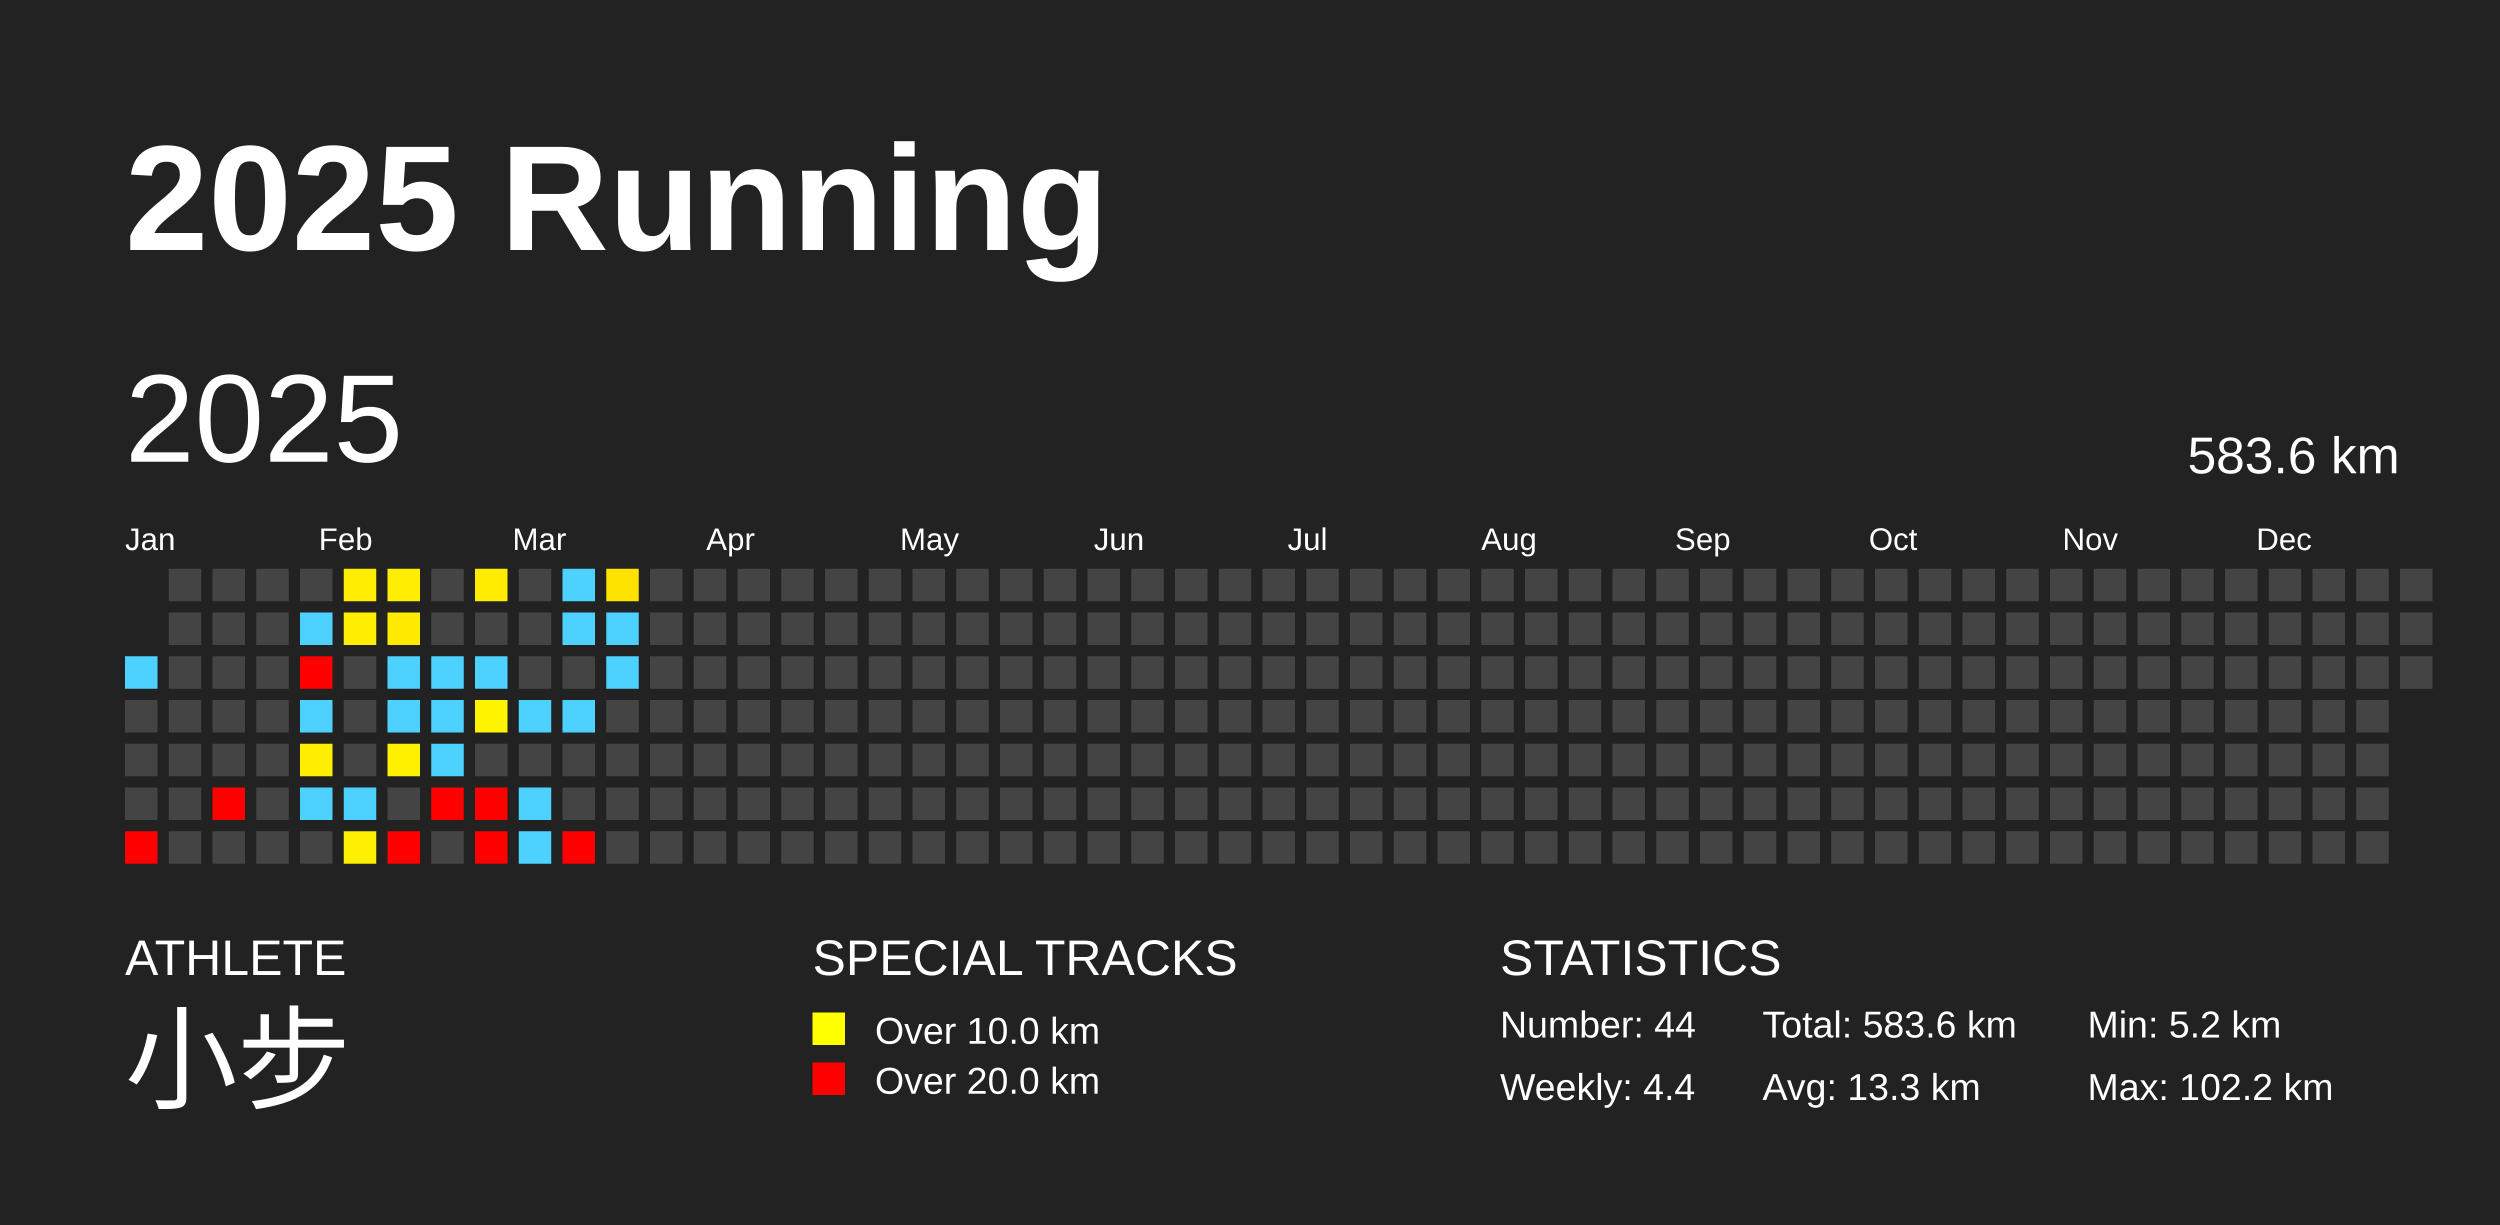
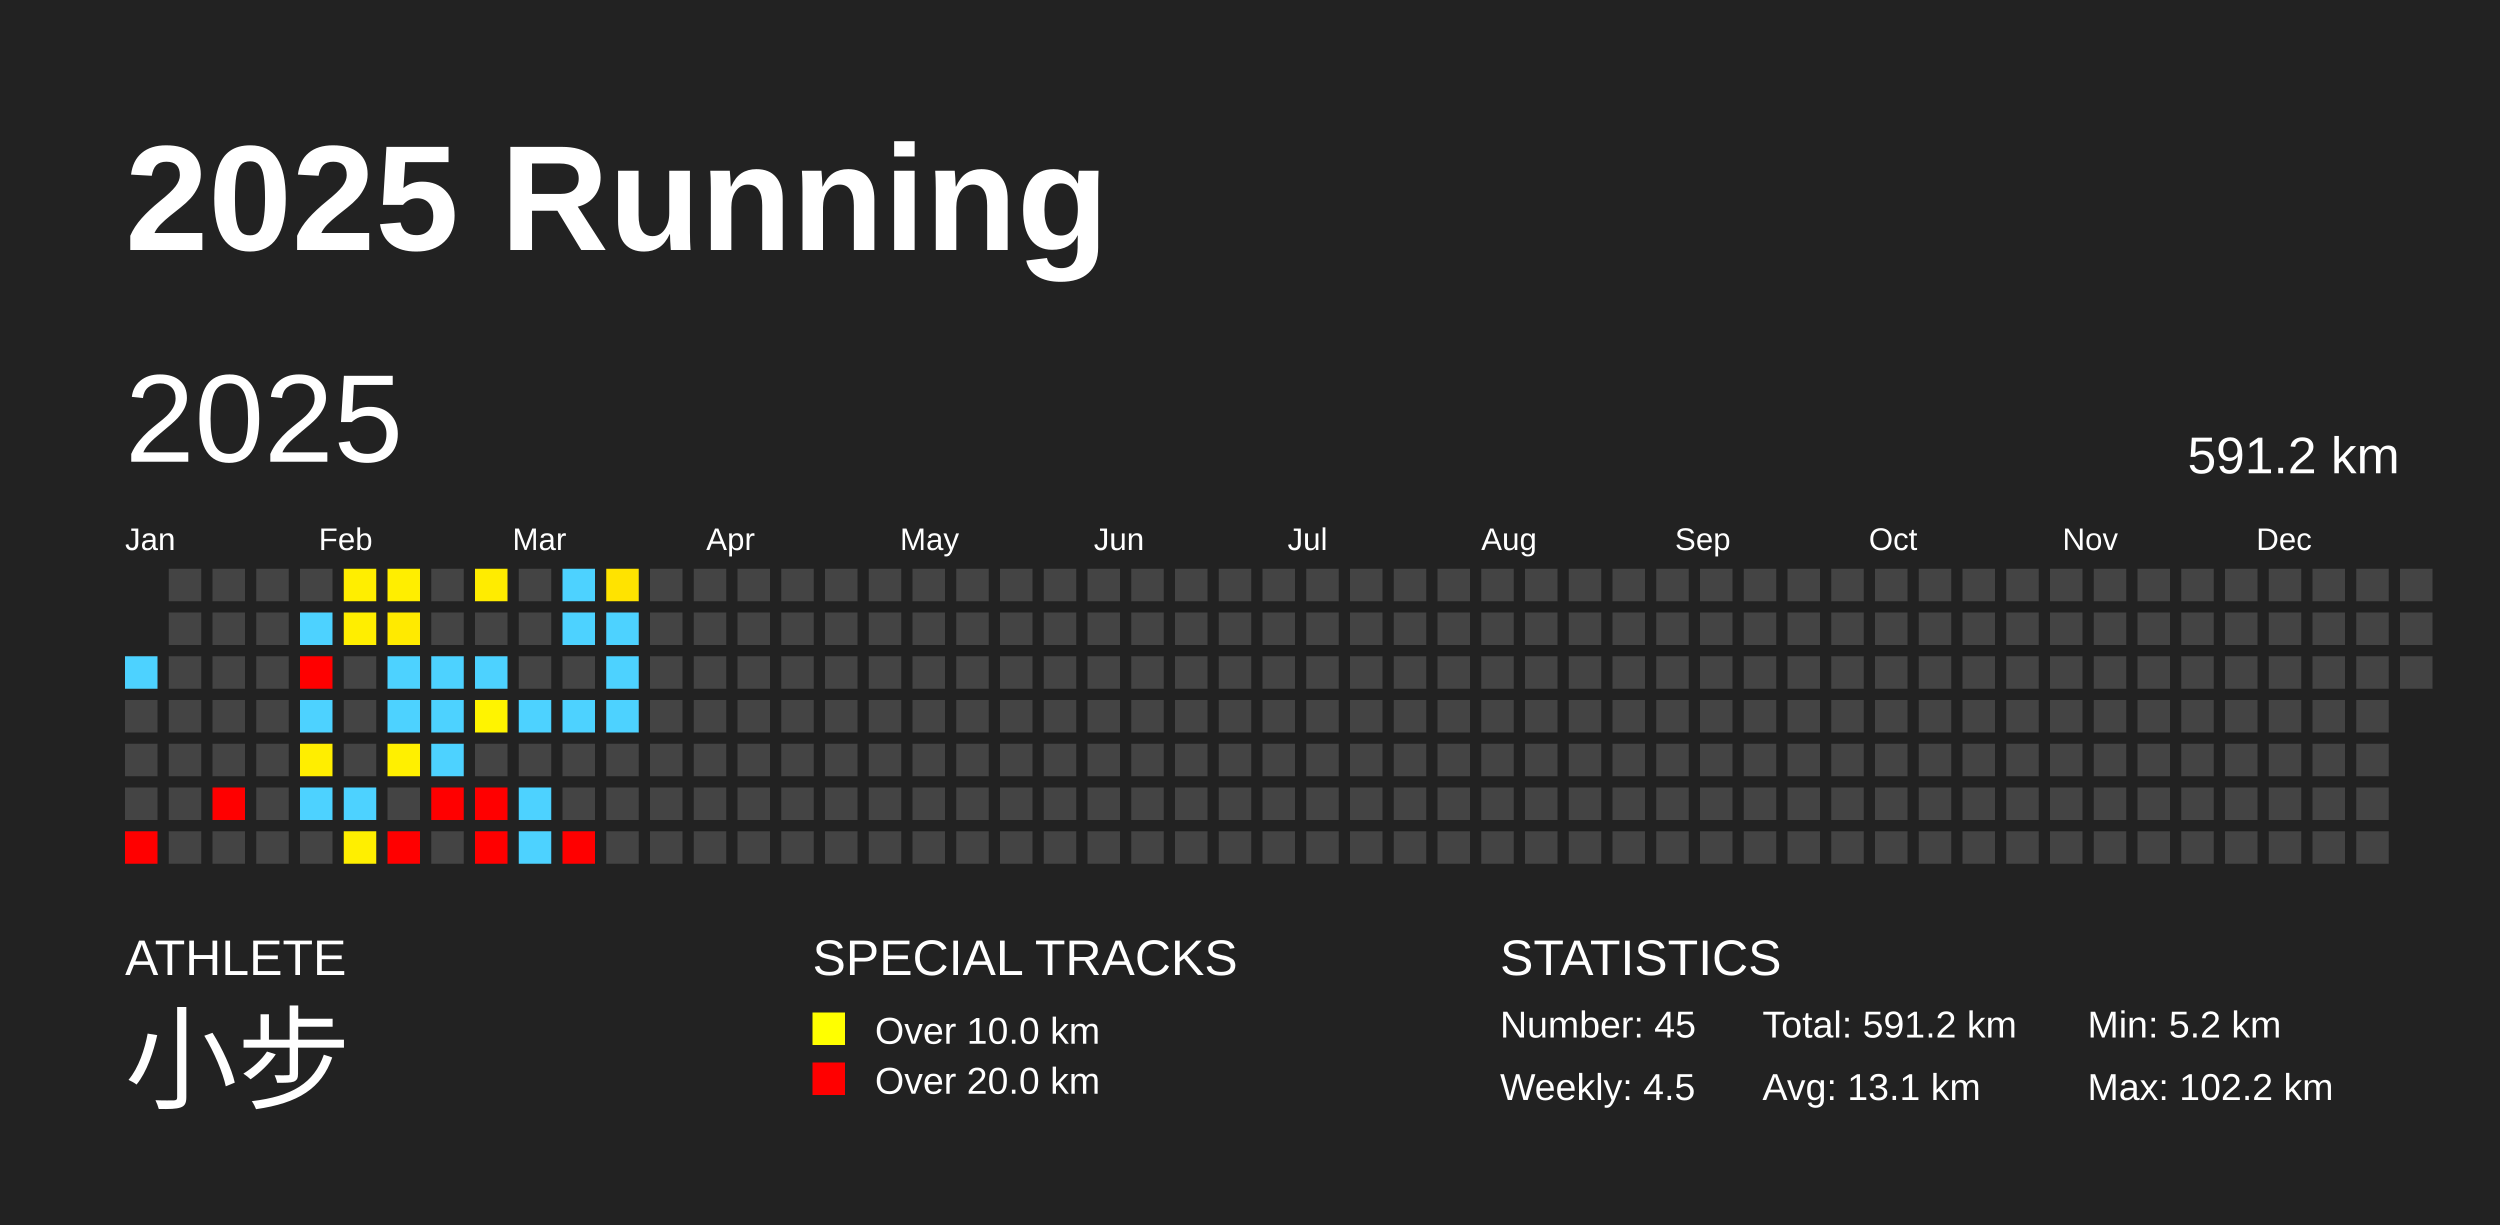
<svg xmlns="http://www.w3.org/2000/svg" baseProfile="full" height="98mm" version="1.1" viewBox="0,0,200,98" width="200mm">
  <defs />
  <rect fill="#222222" height="98" width="200" x="0" y="0" />
  <text fill="#FFFFFF" style="font-size:12px; font-family:Arial; font-weight:bold;" x="10" y="20">2025 Running</text>
  <text fill="#FFFFFF" style="font-size:4px; font-family:Arial" x="10" y="78">ATHLETE</text>
  <text fill="#FFFFFF" style="font-size:9px; font-family:Arial" x="10" y="88">小步</text>
  <text fill="#FFFFFF" style="font-size:4px; font-family:Arial" x="65" y="78">SPECIAL TRACKS</text>
  <rect fill="yellow" height="2.6" width="2.6" x="65" y="81" />
  <text fill="#FFFFFF" style="font-size:3px; font-family:Arial" x="70" y="83.5">Over 10.0 km</text>
  <rect fill="red" height="2.6" width="2.6" x="65" y="85" />
  <text fill="#FFFFFF" style="font-size:3px; font-family:Arial" x="70" y="87.5">Over 20.0 km</text>
  <text fill="#FFFFFF" style="font-size:4px; font-family:Arial" x="120" y="78">STATISTICS</text>
-   <text fill="#FFFFFF" style="font-size:3px; font-family:Arial" x="120" y="83">Number: 44</text>
-   <text fill="#FFFFFF" style="font-size:3px; font-family:Arial" x="120" y="88">Weekly: 4.4</text>
-   <text fill="#FFFFFF" style="font-size:3px; font-family:Arial" x="141" y="83">Total: 583.6 km</text>
-   <text fill="#FFFFFF" style="font-size:3px; font-family:Arial" x="141" y="88">Avg: 13.3 km</text>
+   <text fill="#FFFFFF" style="font-size:3px; font-family:Arial" x="120" y="83">Number: 45</text>
+   <text fill="#FFFFFF" style="font-size:3px; font-family:Arial" x="120" y="88">Weekly: 4.5</text>
+   <text fill="#FFFFFF" style="font-size:3px; font-family:Arial" x="141" y="83">Total: 591.2 km</text>
+   <text fill="#FFFFFF" style="font-size:3px; font-family:Arial" x="141" y="88">Avg: 13.1 km</text>
  <text fill="#FFFFFF" style="font-size:3px; font-family:Arial" x="167" y="83">Min: 5.2 km</text>
  <text fill="#FFFFFF" style="font-size:3px; font-family:Arial" x="167" y="88">Max: 102.2 km</text>
  <text dominant-baseline="hanging" fill="#FFFFFF" style="font-size:10.0px; font-family:Arial;" x="10" y="30">2025</text>
-   <text dominant-baseline="hanging" fill="#FFFFFF" style="font-size:4.125px; font-family:Arial;" x="175" y="35">583.6 km</text>
+   <text dominant-baseline="hanging" fill="#FFFFFF" style="font-size:4.125px; font-family:Arial;" x="175" y="35">591.2 km</text>
  <text fill="#FFFFFF" style="font-size:2.5px; font-family:Arial" x="10.0" y="44">Jan</text>
  <text fill="#FFFFFF" style="font-size:2.5px; font-family:Arial" x="25.5" y="44">Feb</text>
  <text fill="#FFFFFF" style="font-size:2.5px; font-family:Arial" x="41.0" y="44">Mar</text>
  <text fill="#FFFFFF" style="font-size:2.5px; font-family:Arial" x="56.5" y="44">Apr</text>
  <text fill="#FFFFFF" style="font-size:2.5px; font-family:Arial" x="72.0" y="44">May</text>
  <text fill="#FFFFFF" style="font-size:2.5px; font-family:Arial" x="87.5" y="44">Jun</text>
  <text fill="#FFFFFF" style="font-size:2.5px; font-family:Arial" x="103.0" y="44">Jul</text>
  <text fill="#FFFFFF" style="font-size:2.5px; font-family:Arial" x="118.5" y="44">Aug</text>
  <text fill="#FFFFFF" style="font-size:2.5px; font-family:Arial" x="134.0" y="44">Sep</text>
  <text fill="#FFFFFF" style="font-size:2.5px; font-family:Arial" x="149.5" y="44">Oct</text>
  <text fill="#FFFFFF" style="font-size:2.5px; font-family:Arial" x="165.0" y="44">Nov</text>
  <text fill="#FFFFFF" style="font-size:2.5px; font-family:Arial" x="180.5" y="44">Dec</text>
  <rect fill="#4dd2ff" height="2.6" width="2.6" x="10.0" y="52.5" />
  <rect fill="#444444" height="2.6" width="2.6" x="10.0" y="56.0" />
  <rect fill="#444444" height="2.6" width="2.6" x="10.0" y="59.5" />
  <rect fill="#444444" height="2.6" width="2.6" x="10.0" y="63.0" />
  <rect fill="red" height="2.6" width="2.6" x="10.0" y="66.5" />
  <rect fill="#444444" height="2.6" width="2.6" x="13.5" y="45.5" />
  <rect fill="#444444" height="2.6" width="2.6" x="13.5" y="49.0" />
  <rect fill="#444444" height="2.6" width="2.6" x="13.5" y="52.5" />
  <rect fill="#444444" height="2.6" width="2.6" x="13.5" y="56.0" />
  <rect fill="#444444" height="2.6" width="2.6" x="13.5" y="59.5" />
  <rect fill="#444444" height="2.6" width="2.6" x="13.5" y="63.0" />
  <rect fill="#444444" height="2.6" width="2.6" x="13.5" y="66.5" />
  <rect fill="#444444" height="2.6" width="2.6" x="17.0" y="45.5" />
  <rect fill="#444444" height="2.6" width="2.6" x="17.0" y="49.0" />
  <rect fill="#444444" height="2.6" width="2.6" x="17.0" y="52.5" />
  <rect fill="#444444" height="2.6" width="2.6" x="17.0" y="56.0" />
  <rect fill="#444444" height="2.6" width="2.6" x="17.0" y="59.5" />
  <rect fill="red" height="2.6" width="2.6" x="17.0" y="63.0" />
  <rect fill="#444444" height="2.6" width="2.6" x="17.0" y="66.5" />
  <rect fill="#444444" height="2.6" width="2.6" x="20.5" y="45.5" />
  <rect fill="#444444" height="2.6" width="2.6" x="20.5" y="49.0" />
  <rect fill="#444444" height="2.6" width="2.6" x="20.5" y="52.5" />
  <rect fill="#444444" height="2.6" width="2.6" x="20.5" y="56.0" />
  <rect fill="#444444" height="2.6" width="2.6" x="20.5" y="59.5" />
  <rect fill="#444444" height="2.6" width="2.6" x="20.5" y="63.0" />
  <rect fill="#444444" height="2.6" width="2.6" x="20.5" y="66.5" />
  <rect fill="#444444" height="2.6" width="2.6" x="24.0" y="45.5" />
  <rect fill="#4dd2ff" height="2.6" width="2.6" x="24.0" y="49.0" />
  <rect fill="red" height="2.6" width="2.6" x="24.0" y="52.5" />
  <rect fill="#4dd2ff" height="2.6" width="2.6" x="24.0" y="56.0" />
  <rect fill="#ffee00" height="2.6" width="2.6" x="24.0" y="59.5" />
  <rect fill="#4dd2ff" height="2.6" width="2.6" x="24.0" y="63.0" />
  <rect fill="#444444" height="2.6" width="2.6" x="24.0" y="66.5" />
  <rect fill="#ffee00" height="2.6" width="2.6" x="27.5" y="45.5" />
  <rect fill="#ffee00" height="2.6" width="2.6" x="27.5" y="49.0" />
  <rect fill="#444444" height="2.6" width="2.6" x="27.5" y="52.5" />
  <rect fill="#444444" height="2.6" width="2.6" x="27.5" y="56.0" />
  <rect fill="#444444" height="2.6" width="2.6" x="27.5" y="59.5" />
  <rect fill="#4dd2ff" height="2.6" width="2.6" x="27.5" y="63.0" />
  <rect fill="#ffef00" height="2.6" width="2.6" x="27.5" y="66.5" />
  <rect fill="#ffee00" height="2.6" width="2.6" x="31.0" y="45.5" />
  <rect fill="#ffea00" height="2.6" width="2.6" x="31.0" y="49.0" />
  <rect fill="#4dd2ff" height="2.6" width="2.6" x="31.0" y="52.5" />
  <rect fill="#4dd2ff" height="2.6" width="2.6" x="31.0" y="56.0" />
  <rect fill="#fff000" height="2.6" width="2.6" x="31.0" y="59.5" />
  <rect fill="#444444" height="2.6" width="2.6" x="31.0" y="63.0" />
  <rect fill="red" height="2.6" width="2.6" x="31.0" y="66.5" />
  <rect fill="#444444" height="2.6" width="2.6" x="34.5" y="45.5" />
  <rect fill="#444444" height="2.6" width="2.6" x="34.5" y="49.0" />
  <rect fill="#4dd2ff" height="2.6" width="2.6" x="34.5" y="52.5" />
  <rect fill="#4dd2ff" height="2.6" width="2.6" x="34.5" y="56.0" />
  <rect fill="#4dd2ff" height="2.6" width="2.6" x="34.5" y="59.5" />
  <rect fill="red" height="2.6" width="2.6" x="34.5" y="63.0" />
  <rect fill="#444444" height="2.6" width="2.6" x="34.5" y="66.5" />
  <rect fill="#ffec00" height="2.6" width="2.6" x="38.0" y="45.5" />
  <rect fill="#444444" height="2.6" width="2.6" x="38.0" y="49.0" />
  <rect fill="#4dd2ff" height="2.6" width="2.6" x="38.0" y="52.5" />
  <rect fill="#fff400" height="2.6" width="2.6" x="38.0" y="56.0" />
  <rect fill="#444444" height="2.6" width="2.6" x="38.0" y="59.5" />
  <rect fill="red" height="2.6" width="2.6" x="38.0" y="63.0" />
  <rect fill="red" height="2.6" width="2.6" x="38.0" y="66.5" />
  <rect fill="#444444" height="2.6" width="2.6" x="41.5" y="45.5" />
  <rect fill="#444444" height="2.6" width="2.6" x="41.5" y="49.0" />
  <rect fill="#444444" height="2.6" width="2.6" x="41.5" y="52.5" />
  <rect fill="#4dd2ff" height="2.6" width="2.6" x="41.5" y="56.0" />
  <rect fill="#444444" height="2.6" width="2.6" x="41.5" y="59.5" />
  <rect fill="#4dd2ff" height="2.6" width="2.6" x="41.5" y="63.0" />
  <rect fill="#4dd2ff" height="2.6" width="2.6" x="41.5" y="66.5" />
  <rect fill="#4dd2ff" height="2.6" width="2.6" x="45.0" y="45.5" />
  <rect fill="#4dd2ff" height="2.6" width="2.6" x="45.0" y="49.0" />
  <rect fill="#444444" height="2.6" width="2.6" x="45.0" y="52.5" />
  <rect fill="#4dd2ff" height="2.6" width="2.6" x="45.0" y="56.0" />
  <rect fill="#444444" height="2.6" width="2.6" x="45.0" y="59.5" />
  <rect fill="#444444" height="2.6" width="2.6" x="45.0" y="63.0" />
  <rect fill="red" height="2.6" width="2.6" x="45.0" y="66.5" />
  <rect fill="#ffe300" height="2.6" width="2.6" x="48.5" y="45.5" />
  <rect fill="#4dd2ff" height="2.6" width="2.6" x="48.5" y="49.0" />
  <rect fill="#4dd2ff" height="2.6" width="2.6" x="48.5" y="52.5" />
-   <rect fill="#444444" height="2.6" width="2.6" x="48.5" y="56.0" />
+   <rect fill="#4dd2ff" height="2.6" width="2.6" x="48.5" y="56.0" />
  <rect fill="#444444" height="2.6" width="2.6" x="48.5" y="59.5" />
  <rect fill="#444444" height="2.6" width="2.6" x="48.5" y="63.0" />
  <rect fill="#444444" height="2.6" width="2.6" x="48.5" y="66.5" />
  <rect fill="#444444" height="2.6" width="2.6" x="52.0" y="45.5" />
  <rect fill="#444444" height="2.6" width="2.6" x="52.0" y="49.0" />
  <rect fill="#444444" height="2.6" width="2.6" x="52.0" y="52.5" />
  <rect fill="#444444" height="2.6" width="2.6" x="52.0" y="56.0" />
  <rect fill="#444444" height="2.6" width="2.6" x="52.0" y="59.5" />
  <rect fill="#444444" height="2.6" width="2.6" x="52.0" y="63.0" />
  <rect fill="#444444" height="2.6" width="2.6" x="52.0" y="66.5" />
  <rect fill="#444444" height="2.6" width="2.6" x="55.5" y="45.5" />
  <rect fill="#444444" height="2.6" width="2.6" x="55.5" y="49.0" />
  <rect fill="#444444" height="2.6" width="2.6" x="55.5" y="52.5" />
  <rect fill="#444444" height="2.6" width="2.6" x="55.5" y="56.0" />
  <rect fill="#444444" height="2.6" width="2.6" x="55.5" y="59.5" />
  <rect fill="#444444" height="2.6" width="2.6" x="55.5" y="63.0" />
  <rect fill="#444444" height="2.6" width="2.6" x="55.5" y="66.5" />
  <rect fill="#444444" height="2.6" width="2.6" x="59.0" y="45.5" />
  <rect fill="#444444" height="2.6" width="2.6" x="59.0" y="49.0" />
  <rect fill="#444444" height="2.6" width="2.6" x="59.0" y="52.5" />
  <rect fill="#444444" height="2.6" width="2.6" x="59.0" y="56.0" />
  <rect fill="#444444" height="2.6" width="2.6" x="59.0" y="59.5" />
  <rect fill="#444444" height="2.6" width="2.6" x="59.0" y="63.0" />
  <rect fill="#444444" height="2.6" width="2.6" x="59.0" y="66.5" />
  <rect fill="#444444" height="2.6" width="2.6" x="62.5" y="45.5" />
  <rect fill="#444444" height="2.6" width="2.6" x="62.5" y="49.0" />
  <rect fill="#444444" height="2.6" width="2.6" x="62.5" y="52.5" />
  <rect fill="#444444" height="2.6" width="2.6" x="62.5" y="56.0" />
  <rect fill="#444444" height="2.6" width="2.6" x="62.5" y="59.5" />
  <rect fill="#444444" height="2.6" width="2.6" x="62.5" y="63.0" />
  <rect fill="#444444" height="2.6" width="2.6" x="62.5" y="66.5" />
  <rect fill="#444444" height="2.6" width="2.6" x="66.0" y="45.5" />
  <rect fill="#444444" height="2.6" width="2.6" x="66.0" y="49.0" />
  <rect fill="#444444" height="2.6" width="2.6" x="66.0" y="52.5" />
  <rect fill="#444444" height="2.6" width="2.6" x="66.0" y="56.0" />
  <rect fill="#444444" height="2.6" width="2.6" x="66.0" y="59.5" />
  <rect fill="#444444" height="2.6" width="2.6" x="66.0" y="63.0" />
  <rect fill="#444444" height="2.6" width="2.6" x="66.0" y="66.5" />
  <rect fill="#444444" height="2.6" width="2.6" x="69.5" y="45.5" />
  <rect fill="#444444" height="2.6" width="2.6" x="69.5" y="49.0" />
  <rect fill="#444444" height="2.6" width="2.6" x="69.5" y="52.5" />
  <rect fill="#444444" height="2.6" width="2.6" x="69.5" y="56.0" />
  <rect fill="#444444" height="2.6" width="2.6" x="69.5" y="59.5" />
  <rect fill="#444444" height="2.6" width="2.6" x="69.5" y="63.0" />
  <rect fill="#444444" height="2.6" width="2.6" x="69.5" y="66.5" />
  <rect fill="#444444" height="2.6" width="2.6" x="73.0" y="45.5" />
  <rect fill="#444444" height="2.6" width="2.6" x="73.0" y="49.0" />
  <rect fill="#444444" height="2.6" width="2.6" x="73.0" y="52.5" />
  <rect fill="#444444" height="2.6" width="2.6" x="73.0" y="56.0" />
  <rect fill="#444444" height="2.6" width="2.6" x="73.0" y="59.5" />
  <rect fill="#444444" height="2.6" width="2.6" x="73.0" y="63.0" />
  <rect fill="#444444" height="2.6" width="2.6" x="73.0" y="66.5" />
  <rect fill="#444444" height="2.6" width="2.6" x="76.5" y="45.5" />
  <rect fill="#444444" height="2.6" width="2.6" x="76.5" y="49.0" />
  <rect fill="#444444" height="2.6" width="2.6" x="76.5" y="52.5" />
  <rect fill="#444444" height="2.6" width="2.6" x="76.5" y="56.0" />
  <rect fill="#444444" height="2.6" width="2.6" x="76.5" y="59.5" />
  <rect fill="#444444" height="2.6" width="2.6" x="76.5" y="63.0" />
  <rect fill="#444444" height="2.6" width="2.6" x="76.5" y="66.5" />
  <rect fill="#444444" height="2.6" width="2.6" x="80.0" y="45.5" />
  <rect fill="#444444" height="2.6" width="2.6" x="80.0" y="49.0" />
  <rect fill="#444444" height="2.6" width="2.6" x="80.0" y="52.5" />
  <rect fill="#444444" height="2.6" width="2.6" x="80.0" y="56.0" />
  <rect fill="#444444" height="2.6" width="2.6" x="80.0" y="59.5" />
  <rect fill="#444444" height="2.6" width="2.6" x="80.0" y="63.0" />
  <rect fill="#444444" height="2.6" width="2.6" x="80.0" y="66.5" />
  <rect fill="#444444" height="2.6" width="2.6" x="83.5" y="45.5" />
  <rect fill="#444444" height="2.6" width="2.6" x="83.5" y="49.0" />
  <rect fill="#444444" height="2.6" width="2.6" x="83.5" y="52.5" />
  <rect fill="#444444" height="2.6" width="2.6" x="83.5" y="56.0" />
  <rect fill="#444444" height="2.6" width="2.6" x="83.5" y="59.5" />
  <rect fill="#444444" height="2.6" width="2.6" x="83.5" y="63.0" />
  <rect fill="#444444" height="2.6" width="2.6" x="83.5" y="66.5" />
  <rect fill="#444444" height="2.6" width="2.6" x="87.0" y="45.5" />
  <rect fill="#444444" height="2.6" width="2.6" x="87.0" y="49.0" />
  <rect fill="#444444" height="2.6" width="2.6" x="87.0" y="52.5" />
  <rect fill="#444444" height="2.6" width="2.6" x="87.0" y="56.0" />
  <rect fill="#444444" height="2.6" width="2.6" x="87.0" y="59.5" />
  <rect fill="#444444" height="2.6" width="2.6" x="87.0" y="63.0" />
  <rect fill="#444444" height="2.6" width="2.6" x="87.0" y="66.5" />
  <rect fill="#444444" height="2.6" width="2.6" x="90.5" y="45.5" />
  <rect fill="#444444" height="2.6" width="2.6" x="90.5" y="49.0" />
  <rect fill="#444444" height="2.6" width="2.6" x="90.5" y="52.5" />
  <rect fill="#444444" height="2.6" width="2.6" x="90.5" y="56.0" />
  <rect fill="#444444" height="2.6" width="2.6" x="90.5" y="59.5" />
  <rect fill="#444444" height="2.6" width="2.6" x="90.5" y="63.0" />
  <rect fill="#444444" height="2.6" width="2.6" x="90.5" y="66.5" />
  <rect fill="#444444" height="2.6" width="2.6" x="94.0" y="45.5" />
  <rect fill="#444444" height="2.6" width="2.6" x="94.0" y="49.0" />
  <rect fill="#444444" height="2.6" width="2.6" x="94.0" y="52.5" />
  <rect fill="#444444" height="2.6" width="2.6" x="94.0" y="56.0" />
  <rect fill="#444444" height="2.6" width="2.6" x="94.0" y="59.5" />
  <rect fill="#444444" height="2.6" width="2.6" x="94.0" y="63.0" />
  <rect fill="#444444" height="2.6" width="2.6" x="94.0" y="66.5" />
  <rect fill="#444444" height="2.6" width="2.6" x="97.5" y="45.5" />
  <rect fill="#444444" height="2.6" width="2.6" x="97.5" y="49.0" />
  <rect fill="#444444" height="2.6" width="2.6" x="97.5" y="52.5" />
  <rect fill="#444444" height="2.6" width="2.6" x="97.5" y="56.0" />
  <rect fill="#444444" height="2.6" width="2.6" x="97.5" y="59.5" />
  <rect fill="#444444" height="2.6" width="2.6" x="97.5" y="63.0" />
  <rect fill="#444444" height="2.6" width="2.6" x="97.5" y="66.5" />
  <rect fill="#444444" height="2.6" width="2.6" x="101.0" y="45.5" />
  <rect fill="#444444" height="2.6" width="2.6" x="101.0" y="49.0" />
  <rect fill="#444444" height="2.6" width="2.6" x="101.0" y="52.5" />
  <rect fill="#444444" height="2.6" width="2.6" x="101.0" y="56.0" />
  <rect fill="#444444" height="2.6" width="2.6" x="101.0" y="59.5" />
  <rect fill="#444444" height="2.6" width="2.6" x="101.0" y="63.0" />
  <rect fill="#444444" height="2.6" width="2.6" x="101.0" y="66.5" />
  <rect fill="#444444" height="2.6" width="2.6" x="104.5" y="45.5" />
  <rect fill="#444444" height="2.6" width="2.6" x="104.5" y="49.0" />
  <rect fill="#444444" height="2.6" width="2.6" x="104.5" y="52.5" />
  <rect fill="#444444" height="2.6" width="2.6" x="104.5" y="56.0" />
  <rect fill="#444444" height="2.6" width="2.6" x="104.5" y="59.5" />
  <rect fill="#444444" height="2.6" width="2.6" x="104.5" y="63.0" />
  <rect fill="#444444" height="2.6" width="2.6" x="104.5" y="66.5" />
  <rect fill="#444444" height="2.6" width="2.6" x="108.0" y="45.5" />
  <rect fill="#444444" height="2.6" width="2.6" x="108.0" y="49.0" />
  <rect fill="#444444" height="2.6" width="2.6" x="108.0" y="52.5" />
  <rect fill="#444444" height="2.6" width="2.6" x="108.0" y="56.0" />
  <rect fill="#444444" height="2.6" width="2.6" x="108.0" y="59.5" />
  <rect fill="#444444" height="2.6" width="2.6" x="108.0" y="63.0" />
  <rect fill="#444444" height="2.6" width="2.6" x="108.0" y="66.5" />
  <rect fill="#444444" height="2.6" width="2.6" x="111.5" y="45.5" />
  <rect fill="#444444" height="2.6" width="2.6" x="111.5" y="49.0" />
  <rect fill="#444444" height="2.6" width="2.6" x="111.5" y="52.5" />
  <rect fill="#444444" height="2.6" width="2.6" x="111.5" y="56.0" />
  <rect fill="#444444" height="2.6" width="2.6" x="111.5" y="59.5" />
  <rect fill="#444444" height="2.6" width="2.6" x="111.5" y="63.0" />
  <rect fill="#444444" height="2.6" width="2.6" x="111.5" y="66.5" />
  <rect fill="#444444" height="2.6" width="2.6" x="115.0" y="45.5" />
  <rect fill="#444444" height="2.6" width="2.6" x="115.0" y="49.0" />
  <rect fill="#444444" height="2.6" width="2.6" x="115.0" y="52.5" />
  <rect fill="#444444" height="2.6" width="2.6" x="115.0" y="56.0" />
  <rect fill="#444444" height="2.6" width="2.6" x="115.0" y="59.5" />
  <rect fill="#444444" height="2.6" width="2.6" x="115.0" y="63.0" />
  <rect fill="#444444" height="2.6" width="2.6" x="115.0" y="66.5" />
  <rect fill="#444444" height="2.6" width="2.6" x="118.5" y="45.5" />
  <rect fill="#444444" height="2.6" width="2.6" x="118.5" y="49.0" />
  <rect fill="#444444" height="2.6" width="2.6" x="118.5" y="52.5" />
  <rect fill="#444444" height="2.6" width="2.6" x="118.5" y="56.0" />
  <rect fill="#444444" height="2.6" width="2.6" x="118.5" y="59.5" />
  <rect fill="#444444" height="2.6" width="2.6" x="118.5" y="63.0" />
  <rect fill="#444444" height="2.6" width="2.6" x="118.5" y="66.5" />
  <rect fill="#444444" height="2.6" width="2.6" x="122.0" y="45.5" />
  <rect fill="#444444" height="2.6" width="2.6" x="122.0" y="49.0" />
  <rect fill="#444444" height="2.6" width="2.6" x="122.0" y="52.5" />
  <rect fill="#444444" height="2.6" width="2.6" x="122.0" y="56.0" />
  <rect fill="#444444" height="2.6" width="2.6" x="122.0" y="59.5" />
  <rect fill="#444444" height="2.6" width="2.6" x="122.0" y="63.0" />
  <rect fill="#444444" height="2.6" width="2.6" x="122.0" y="66.5" />
  <rect fill="#444444" height="2.6" width="2.6" x="125.5" y="45.5" />
  <rect fill="#444444" height="2.6" width="2.6" x="125.5" y="49.0" />
  <rect fill="#444444" height="2.6" width="2.6" x="125.5" y="52.5" />
  <rect fill="#444444" height="2.6" width="2.6" x="125.5" y="56.0" />
  <rect fill="#444444" height="2.6" width="2.6" x="125.5" y="59.5" />
  <rect fill="#444444" height="2.6" width="2.6" x="125.5" y="63.0" />
  <rect fill="#444444" height="2.6" width="2.6" x="125.5" y="66.5" />
  <rect fill="#444444" height="2.6" width="2.6" x="129.0" y="45.5" />
  <rect fill="#444444" height="2.6" width="2.6" x="129.0" y="49.0" />
  <rect fill="#444444" height="2.6" width="2.6" x="129.0" y="52.5" />
  <rect fill="#444444" height="2.6" width="2.6" x="129.0" y="56.0" />
  <rect fill="#444444" height="2.6" width="2.6" x="129.0" y="59.5" />
  <rect fill="#444444" height="2.6" width="2.6" x="129.0" y="63.0" />
  <rect fill="#444444" height="2.6" width="2.6" x="129.0" y="66.5" />
  <rect fill="#444444" height="2.6" width="2.6" x="132.5" y="45.5" />
  <rect fill="#444444" height="2.6" width="2.6" x="132.5" y="49.0" />
  <rect fill="#444444" height="2.6" width="2.6" x="132.5" y="52.5" />
  <rect fill="#444444" height="2.6" width="2.6" x="132.5" y="56.0" />
  <rect fill="#444444" height="2.6" width="2.6" x="132.5" y="59.5" />
  <rect fill="#444444" height="2.6" width="2.6" x="132.5" y="63.0" />
  <rect fill="#444444" height="2.6" width="2.6" x="132.5" y="66.5" />
  <rect fill="#444444" height="2.6" width="2.6" x="136.0" y="45.5" />
  <rect fill="#444444" height="2.6" width="2.6" x="136.0" y="49.0" />
  <rect fill="#444444" height="2.6" width="2.6" x="136.0" y="52.5" />
  <rect fill="#444444" height="2.6" width="2.6" x="136.0" y="56.0" />
  <rect fill="#444444" height="2.6" width="2.6" x="136.0" y="59.5" />
  <rect fill="#444444" height="2.6" width="2.6" x="136.0" y="63.0" />
  <rect fill="#444444" height="2.6" width="2.6" x="136.0" y="66.5" />
  <rect fill="#444444" height="2.6" width="2.6" x="139.5" y="45.5" />
  <rect fill="#444444" height="2.6" width="2.6" x="139.5" y="49.0" />
  <rect fill="#444444" height="2.6" width="2.6" x="139.5" y="52.5" />
  <rect fill="#444444" height="2.6" width="2.6" x="139.5" y="56.0" />
  <rect fill="#444444" height="2.6" width="2.6" x="139.5" y="59.5" />
  <rect fill="#444444" height="2.6" width="2.6" x="139.5" y="63.0" />
  <rect fill="#444444" height="2.6" width="2.6" x="139.5" y="66.5" />
  <rect fill="#444444" height="2.6" width="2.6" x="143.0" y="45.5" />
  <rect fill="#444444" height="2.6" width="2.6" x="143.0" y="49.0" />
  <rect fill="#444444" height="2.6" width="2.6" x="143.0" y="52.5" />
  <rect fill="#444444" height="2.6" width="2.6" x="143.0" y="56.0" />
  <rect fill="#444444" height="2.6" width="2.6" x="143.0" y="59.5" />
  <rect fill="#444444" height="2.6" width="2.6" x="143.0" y="63.0" />
  <rect fill="#444444" height="2.6" width="2.6" x="143.0" y="66.5" />
  <rect fill="#444444" height="2.6" width="2.6" x="146.5" y="45.5" />
  <rect fill="#444444" height="2.6" width="2.6" x="146.5" y="49.0" />
  <rect fill="#444444" height="2.6" width="2.6" x="146.5" y="52.5" />
  <rect fill="#444444" height="2.6" width="2.6" x="146.5" y="56.0" />
  <rect fill="#444444" height="2.6" width="2.6" x="146.5" y="59.5" />
  <rect fill="#444444" height="2.6" width="2.6" x="146.5" y="63.0" />
  <rect fill="#444444" height="2.6" width="2.6" x="146.5" y="66.5" />
  <rect fill="#444444" height="2.6" width="2.6" x="150.0" y="45.5" />
  <rect fill="#444444" height="2.6" width="2.6" x="150.0" y="49.0" />
  <rect fill="#444444" height="2.6" width="2.6" x="150.0" y="52.5" />
  <rect fill="#444444" height="2.6" width="2.6" x="150.0" y="56.0" />
  <rect fill="#444444" height="2.6" width="2.6" x="150.0" y="59.5" />
  <rect fill="#444444" height="2.6" width="2.6" x="150.0" y="63.0" />
  <rect fill="#444444" height="2.6" width="2.6" x="150.0" y="66.5" />
  <rect fill="#444444" height="2.6" width="2.6" x="153.5" y="45.5" />
  <rect fill="#444444" height="2.6" width="2.6" x="153.5" y="49.0" />
  <rect fill="#444444" height="2.6" width="2.6" x="153.5" y="52.5" />
  <rect fill="#444444" height="2.6" width="2.6" x="153.5" y="56.0" />
  <rect fill="#444444" height="2.6" width="2.6" x="153.5" y="59.5" />
  <rect fill="#444444" height="2.6" width="2.6" x="153.5" y="63.0" />
  <rect fill="#444444" height="2.6" width="2.6" x="153.5" y="66.5" />
  <rect fill="#444444" height="2.6" width="2.6" x="157.0" y="45.5" />
  <rect fill="#444444" height="2.6" width="2.6" x="157.0" y="49.0" />
  <rect fill="#444444" height="2.6" width="2.6" x="157.0" y="52.5" />
  <rect fill="#444444" height="2.6" width="2.6" x="157.0" y="56.0" />
  <rect fill="#444444" height="2.6" width="2.6" x="157.0" y="59.5" />
  <rect fill="#444444" height="2.6" width="2.6" x="157.0" y="63.0" />
  <rect fill="#444444" height="2.6" width="2.6" x="157.0" y="66.5" />
  <rect fill="#444444" height="2.6" width="2.6" x="160.5" y="45.5" />
  <rect fill="#444444" height="2.6" width="2.6" x="160.5" y="49.0" />
  <rect fill="#444444" height="2.6" width="2.6" x="160.5" y="52.5" />
  <rect fill="#444444" height="2.6" width="2.6" x="160.5" y="56.0" />
  <rect fill="#444444" height="2.6" width="2.6" x="160.5" y="59.5" />
  <rect fill="#444444" height="2.6" width="2.6" x="160.5" y="63.0" />
  <rect fill="#444444" height="2.6" width="2.6" x="160.5" y="66.5" />
  <rect fill="#444444" height="2.6" width="2.6" x="164.0" y="45.5" />
  <rect fill="#444444" height="2.6" width="2.6" x="164.0" y="49.0" />
  <rect fill="#444444" height="2.6" width="2.6" x="164.0" y="52.5" />
  <rect fill="#444444" height="2.6" width="2.6" x="164.0" y="56.0" />
  <rect fill="#444444" height="2.6" width="2.6" x="164.0" y="59.5" />
  <rect fill="#444444" height="2.6" width="2.6" x="164.0" y="63.0" />
  <rect fill="#444444" height="2.6" width="2.6" x="164.0" y="66.5" />
  <rect fill="#444444" height="2.6" width="2.6" x="167.5" y="45.5" />
  <rect fill="#444444" height="2.6" width="2.6" x="167.5" y="49.0" />
  <rect fill="#444444" height="2.6" width="2.6" x="167.5" y="52.5" />
  <rect fill="#444444" height="2.6" width="2.6" x="167.5" y="56.0" />
  <rect fill="#444444" height="2.6" width="2.6" x="167.5" y="59.5" />
  <rect fill="#444444" height="2.6" width="2.6" x="167.5" y="63.0" />
  <rect fill="#444444" height="2.6" width="2.6" x="167.5" y="66.5" />
  <rect fill="#444444" height="2.6" width="2.6" x="171.0" y="45.5" />
  <rect fill="#444444" height="2.6" width="2.6" x="171.0" y="49.0" />
  <rect fill="#444444" height="2.6" width="2.6" x="171.0" y="52.5" />
  <rect fill="#444444" height="2.6" width="2.6" x="171.0" y="56.0" />
  <rect fill="#444444" height="2.6" width="2.6" x="171.0" y="59.5" />
  <rect fill="#444444" height="2.6" width="2.6" x="171.0" y="63.0" />
  <rect fill="#444444" height="2.6" width="2.6" x="171.0" y="66.5" />
  <rect fill="#444444" height="2.6" width="2.6" x="174.5" y="45.5" />
  <rect fill="#444444" height="2.6" width="2.6" x="174.5" y="49.0" />
  <rect fill="#444444" height="2.6" width="2.6" x="174.5" y="52.5" />
  <rect fill="#444444" height="2.6" width="2.6" x="174.5" y="56.0" />
  <rect fill="#444444" height="2.6" width="2.6" x="174.5" y="59.5" />
  <rect fill="#444444" height="2.6" width="2.6" x="174.5" y="63.0" />
  <rect fill="#444444" height="2.6" width="2.6" x="174.5" y="66.5" />
  <rect fill="#444444" height="2.6" width="2.6" x="178.0" y="45.5" />
  <rect fill="#444444" height="2.6" width="2.6" x="178.0" y="49.0" />
  <rect fill="#444444" height="2.6" width="2.6" x="178.0" y="52.5" />
  <rect fill="#444444" height="2.6" width="2.6" x="178.0" y="56.0" />
  <rect fill="#444444" height="2.6" width="2.6" x="178.0" y="59.5" />
  <rect fill="#444444" height="2.6" width="2.6" x="178.0" y="63.0" />
  <rect fill="#444444" height="2.6" width="2.6" x="178.0" y="66.5" />
  <rect fill="#444444" height="2.6" width="2.6" x="181.5" y="45.5" />
  <rect fill="#444444" height="2.6" width="2.6" x="181.5" y="49.0" />
  <rect fill="#444444" height="2.6" width="2.6" x="181.5" y="52.5" />
  <rect fill="#444444" height="2.6" width="2.6" x="181.5" y="56.0" />
  <rect fill="#444444" height="2.6" width="2.6" x="181.5" y="59.5" />
  <rect fill="#444444" height="2.6" width="2.6" x="181.5" y="63.0" />
  <rect fill="#444444" height="2.6" width="2.6" x="181.5" y="66.5" />
  <rect fill="#444444" height="2.6" width="2.6" x="185.0" y="45.5" />
  <rect fill="#444444" height="2.6" width="2.6" x="185.0" y="49.0" />
  <rect fill="#444444" height="2.6" width="2.6" x="185.0" y="52.5" />
  <rect fill="#444444" height="2.6" width="2.6" x="185.0" y="56.0" />
  <rect fill="#444444" height="2.6" width="2.6" x="185.0" y="59.5" />
  <rect fill="#444444" height="2.6" width="2.6" x="185.0" y="63.0" />
  <rect fill="#444444" height="2.6" width="2.6" x="185.0" y="66.5" />
  <rect fill="#444444" height="2.6" width="2.6" x="188.5" y="45.5" />
  <rect fill="#444444" height="2.6" width="2.6" x="188.5" y="49.0" />
  <rect fill="#444444" height="2.6" width="2.6" x="188.5" y="52.5" />
  <rect fill="#444444" height="2.6" width="2.6" x="188.5" y="56.0" />
  <rect fill="#444444" height="2.6" width="2.6" x="188.5" y="59.5" />
  <rect fill="#444444" height="2.6" width="2.6" x="188.5" y="63.0" />
  <rect fill="#444444" height="2.6" width="2.6" x="188.5" y="66.5" />
  <rect fill="#444444" height="2.6" width="2.6" x="192.0" y="45.5" />
  <rect fill="#444444" height="2.6" width="2.6" x="192.0" y="49.0" />
  <rect fill="#444444" height="2.6" width="2.6" x="192.0" y="52.5" />
</svg>
